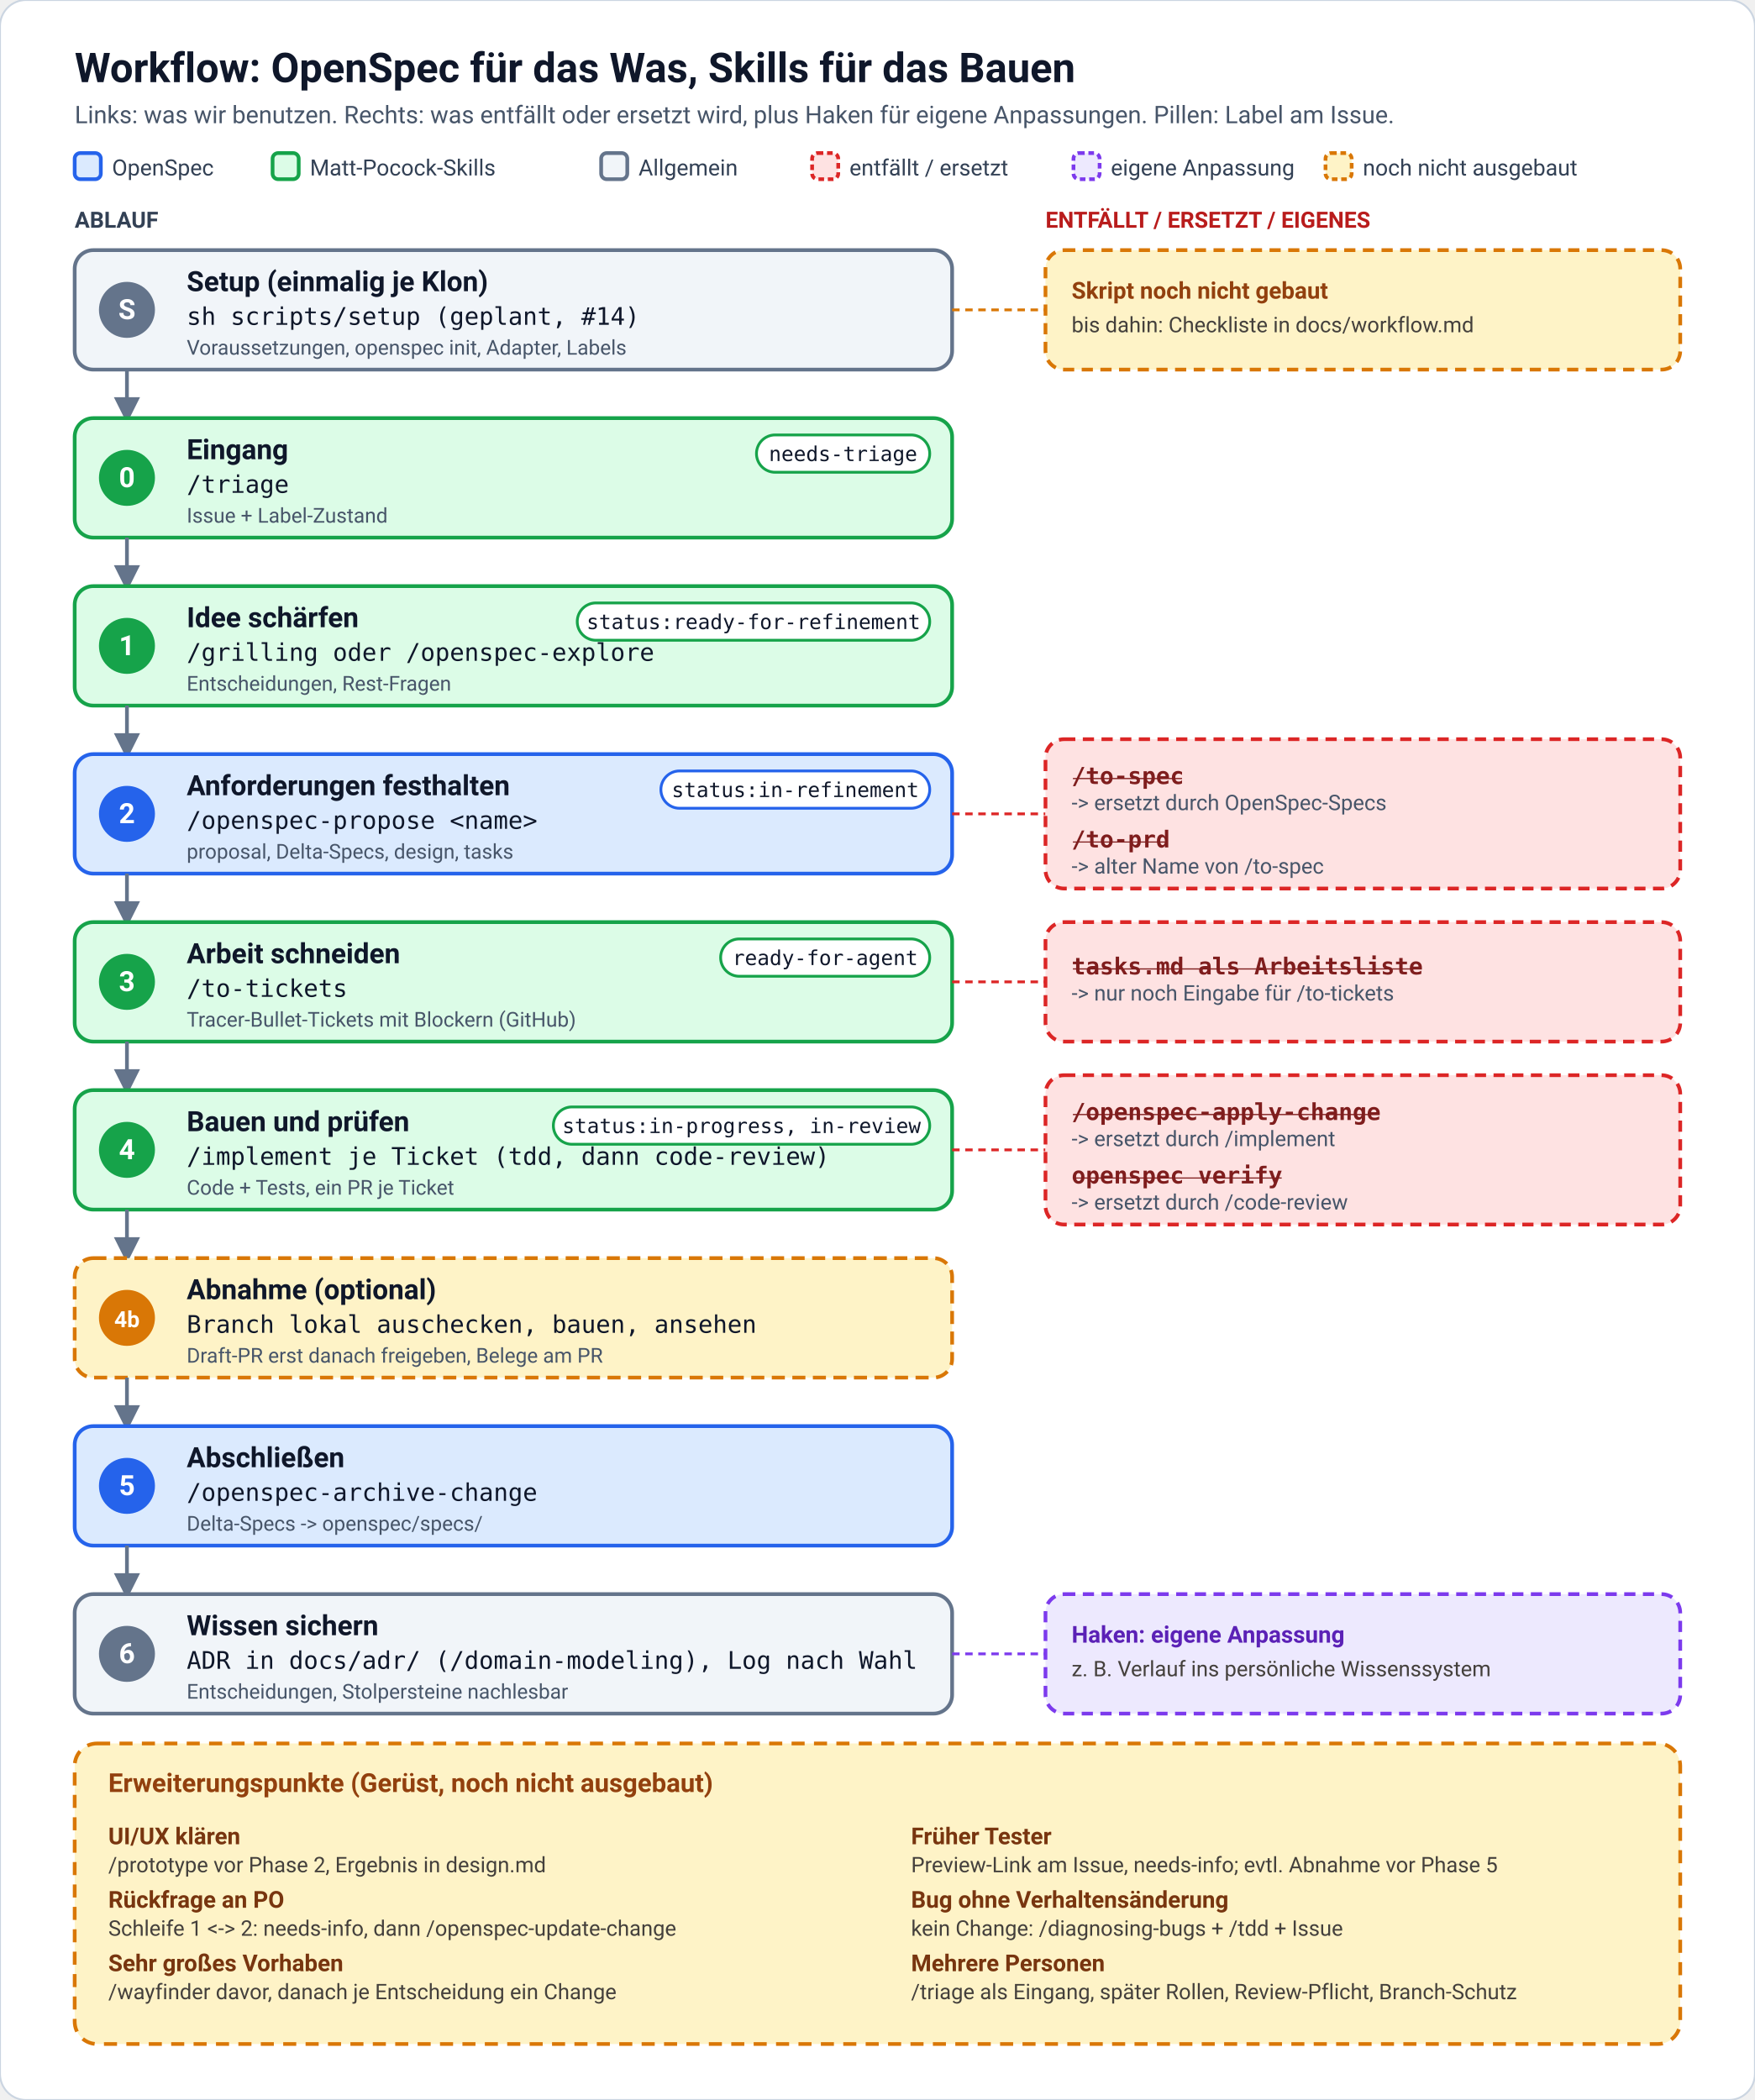
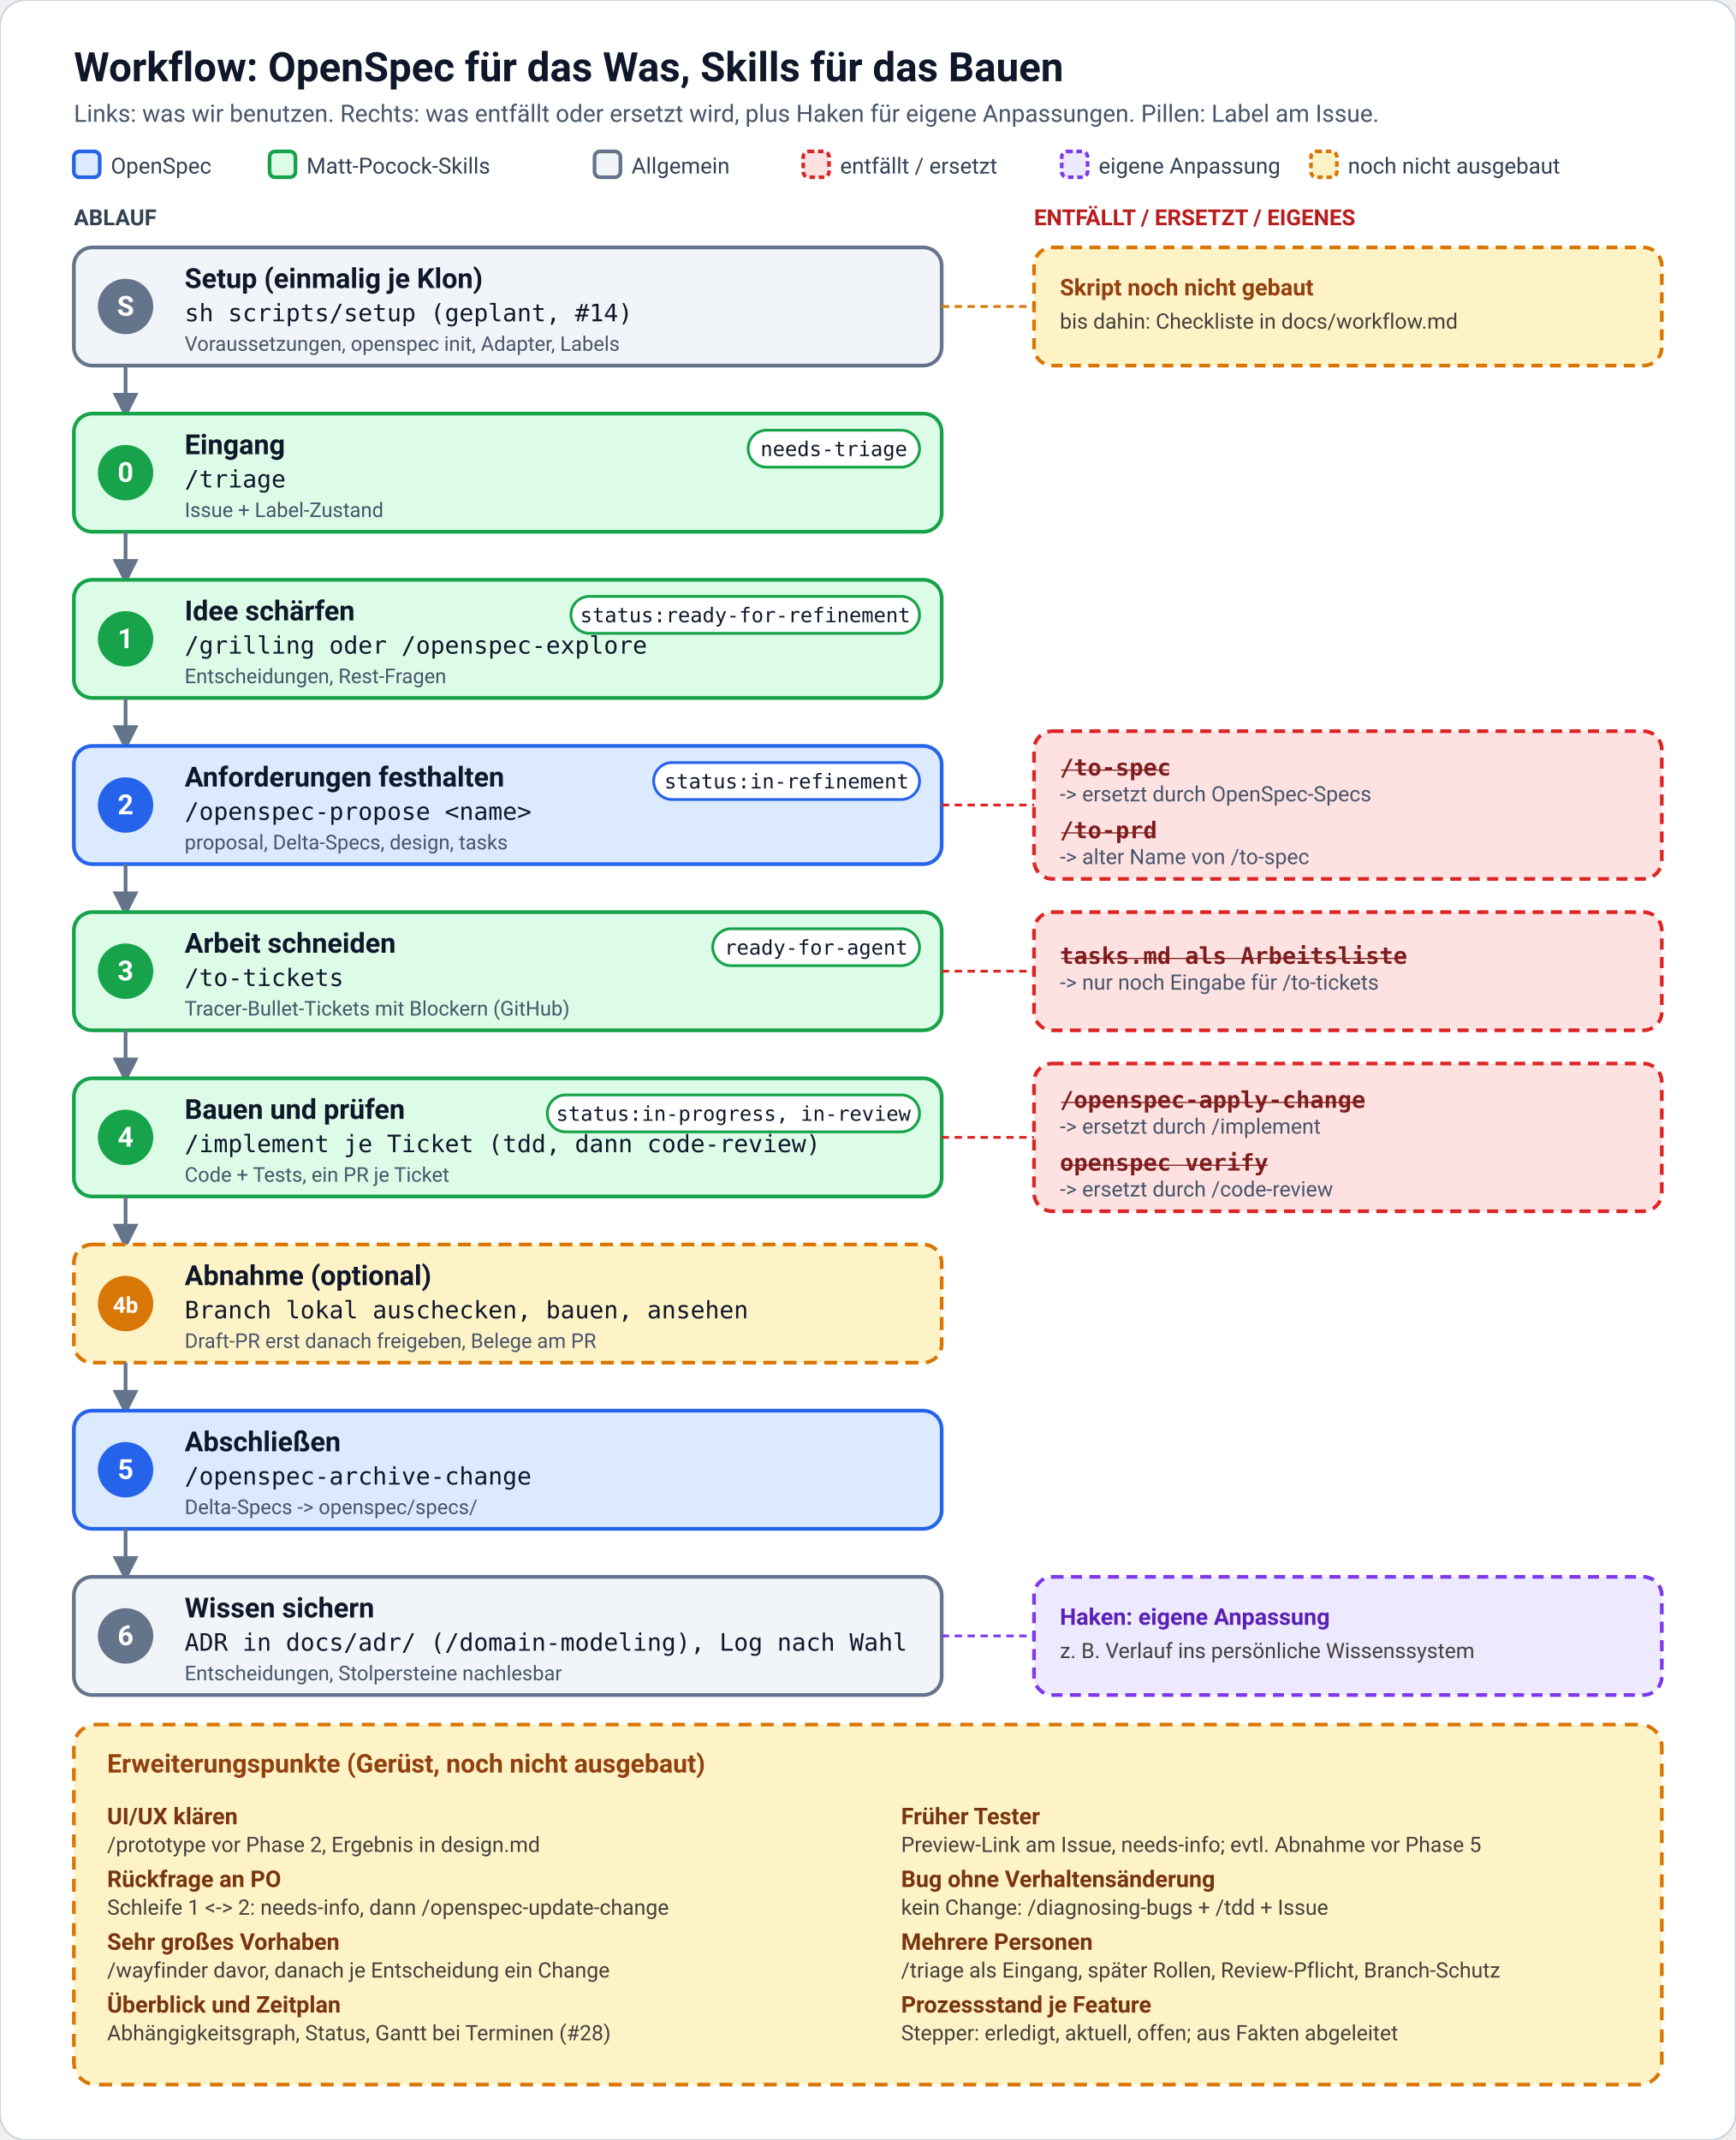
- <svg xmlns="http://www.w3.org/2000/svg" viewBox="0 0 940 1125" width="940" height="1125" font-family="system-ui,-apple-system,Segoe UI,Roboto,sans-serif" role="img" aria-label="Entwicklungs-Workflow mit OpenSpec, Matt-Pocock-Skills und GitHub">
+ <svg xmlns="http://www.w3.org/2000/svg" viewBox="0 0 940 1159" width="940" height="1159" font-family="system-ui,-apple-system,Segoe UI,Roboto,sans-serif" role="img" aria-label="Entwicklungs-Workflow mit OpenSpec, Matt-Pocock-Skills und GitHub">
  <defs>
    <marker id="a" viewBox="0 0 10 10" refX="8" refY="5" markerWidth="7" markerHeight="7" orient="auto">
      <path d="M0 0L10 5L0 10z" fill="#64748b" />
    </marker>
  </defs>
-   <rect width="940" height="1125" rx="14" fill="#ffffff" stroke="#cbd5e1" />
+   <rect width="940" height="1159" rx="14" fill="#ffffff" stroke="#cbd5e1" />
  <text x="40" y="44" font-size="22" font-weight="700" fill="#0f172a">Workflow: OpenSpec für das Was, Skills für das Bauen</text>
  <text x="40" y="66" font-size="13" fill="#475569">Links: was wir benutzen. Rechts: was entfällt oder ersetzt wird, plus Haken für eigene Anpassungen. Pillen: Label am Issue.</text>
  <rect x="40" y="82" width="14" height="14" rx="3" fill="#dbeafe" stroke="#2563eb" stroke-width="2" />
  <text x="60" y="94" font-size="12" fill="#334155">OpenSpec</text>
  <rect x="146" y="82" width="14" height="14" rx="3" fill="#dcfce7" stroke="#16a34a" stroke-width="2" />
  <text x="166" y="94" font-size="12" fill="#334155">Matt-Pocock-Skills</text>
  <rect x="322" y="82" width="14" height="14" rx="3" fill="#f1f5f9" stroke="#64748b" stroke-width="2" />
  <text x="342" y="94" font-size="12" fill="#334155">Allgemein</text>
  <rect x="435" y="82" width="14" height="14" rx="3" fill="#fee2e2" stroke="#dc2626" stroke-width="2" stroke-dasharray="3 2" />
  <text x="455" y="94" font-size="12" fill="#334155">entfällt / ersetzt</text>
  <rect x="575" y="82" width="14" height="14" rx="3" fill="#ede9fe" stroke="#7c3aed" stroke-width="2" stroke-dasharray="3 2" />
  <text x="595" y="94" font-size="12" fill="#334155">eigene Anpassung</text>
  <rect x="710" y="82" width="14" height="14" rx="3" fill="#fef3c7" stroke="#d97706" stroke-width="2" stroke-dasharray="3 2" />
  <text x="730" y="94" font-size="12" fill="#334155">noch nicht ausgebaut</text>
  <text x="560" y="122" font-size="12" font-weight="700" fill="#b91c1c">ENTFÄLLT / ERSETZT / EIGENES</text>
  <text x="40" y="122" font-size="12" font-weight="700" fill="#334155">ABLAUF</text>
  <rect x="40" y="134" width="470" height="64" rx="10" fill="#f1f5f9" stroke="#64748b" stroke-width="2" />
  <circle cx="68" cy="166.0" r="15" fill="#64748b" />
  <text x="68" y="171.0" text-anchor="middle" font-size="15" font-weight="700" fill="#fff">S</text>
  <text x="100" y="156" font-size="15" font-weight="700" fill="#0f172a">Setup (einmalig je Klon)</text>
  <text x="100" y="174" font-size="13" font-family="ui-monospace,SFMono-Regular,Menlo,monospace" fill="#0f172a">sh scripts/setup  (geplant, #14)</text>
  <text x="100" y="190" font-size="11" fill="#475569">Voraussetzungen, openspec init, Adapter, Labels</text>
  <line x1="68" y1="198" x2="68" y2="224" stroke="#64748b" stroke-width="2" marker-end="url(#a)" />
  <rect x="40" y="224" width="470" height="64" rx="10" fill="#dcfce7" stroke="#16a34a" stroke-width="2" />
  <circle cx="68" cy="256.0" r="15" fill="#16a34a" />
  <text x="68" y="261.0" text-anchor="middle" font-size="15" font-weight="700" fill="#fff">0</text>
  <text x="100" y="246" font-size="15" font-weight="700" fill="#0f172a">Eingang</text>
  <text x="100" y="264" font-size="13" font-family="ui-monospace,SFMono-Regular,Menlo,monospace" fill="#0f172a">/triage</text>
  <text x="100" y="280" font-size="11" fill="#475569">Issue + Label-Zustand</text>
  <rect x="405.2" y="233" width="92.8" height="20" rx="10" fill="#ffffff" stroke="#16a34a" stroke-width="1.5" />
  <text x="451.6" y="247" text-anchor="middle" font-size="11" font-family="ui-monospace,Menlo,monospace" fill="#0f172a">needs-triage</text>
  <line x1="68" y1="288" x2="68" y2="314" stroke="#64748b" stroke-width="2" marker-end="url(#a)" />
  <rect x="40" y="314" width="470" height="64" rx="10" fill="#dcfce7" stroke="#16a34a" stroke-width="2" />
  <circle cx="68" cy="346.0" r="15" fill="#16a34a" />
  <text x="68" y="351.0" text-anchor="middle" font-size="15" font-weight="700" fill="#fff">1</text>
  <text x="100" y="336" font-size="15" font-weight="700" fill="#0f172a">Idee schärfen</text>
  <text x="100" y="354" font-size="13" font-family="ui-monospace,SFMono-Regular,Menlo,monospace" fill="#0f172a">/grilling  oder  /openspec-explore</text>
  <text x="100" y="370" font-size="11" fill="#475569">Entscheidungen, Rest-Fragen</text>
  <rect x="309.2" y="323" width="188.8" height="20" rx="10" fill="#ffffff" stroke="#16a34a" stroke-width="1.5" />
  <text x="403.6" y="337" text-anchor="middle" font-size="11" font-family="ui-monospace,Menlo,monospace" fill="#0f172a">status:ready-for-refinement</text>
  <line x1="68" y1="378" x2="68" y2="404" stroke="#64748b" stroke-width="2" marker-end="url(#a)" />
  <rect x="40" y="404" width="470" height="64" rx="10" fill="#dbeafe" stroke="#2563eb" stroke-width="2" />
  <circle cx="68" cy="436.0" r="15" fill="#2563eb" />
  <text x="68" y="441.0" text-anchor="middle" font-size="15" font-weight="700" fill="#fff">2</text>
  <text x="100" y="426" font-size="15" font-weight="700" fill="#0f172a">Anforderungen festhalten</text>
  <text x="100" y="444" font-size="13" font-family="ui-monospace,SFMono-Regular,Menlo,monospace" fill="#0f172a">/openspec-propose &lt;name&gt;</text>
  <text x="100" y="460" font-size="11" fill="#475569">proposal, Delta-Specs, design, tasks</text>
  <rect x="354.0" y="413" width="144.0" height="20" rx="10" fill="#ffffff" stroke="#2563eb" stroke-width="1.5" />
  <text x="426.0" y="427" text-anchor="middle" font-size="11" font-family="ui-monospace,Menlo,monospace" fill="#0f172a">status:in-refinement</text>
  <line x1="68" y1="468" x2="68" y2="494" stroke="#64748b" stroke-width="2" marker-end="url(#a)" />
  <line x1="510" y1="436.0" x2="560" y2="436.0" stroke="#dc2626" stroke-width="1.5" stroke-dasharray="4 3" />
  <rect x="560" y="396.0" width="340" height="80" rx="10" fill="#fee2e2" stroke="#dc2626" stroke-width="2" stroke-dasharray="6 4" />
  <text x="574" y="420.0" font-size="12.5" fill="#7f1d1d">
    <tspan font-family="ui-monospace,Menlo,monospace" text-decoration="line-through" font-weight="700">/to-spec</tspan>
  </text>
  <text x="574" y="434.0" font-size="11.5" fill="#475569">-&gt; ersetzt durch OpenSpec-Specs</text>
  <text x="574" y="454.0" font-size="12.5" fill="#7f1d1d">
    <tspan font-family="ui-monospace,Menlo,monospace" text-decoration="line-through" font-weight="700">/to-prd</tspan>
  </text>
  <text x="574" y="468.0" font-size="11.5" fill="#475569">-&gt; alter Name von /to-spec</text>
  <rect x="40" y="494" width="470" height="64" rx="10" fill="#dcfce7" stroke="#16a34a" stroke-width="2" />
  <circle cx="68" cy="526.0" r="15" fill="#16a34a" />
  <text x="68" y="531.0" text-anchor="middle" font-size="15" font-weight="700" fill="#fff">3</text>
  <text x="100" y="516" font-size="15" font-weight="700" fill="#0f172a">Arbeit schneiden</text>
  <text x="100" y="534" font-size="13" font-family="ui-monospace,SFMono-Regular,Menlo,monospace" fill="#0f172a">/to-tickets</text>
  <text x="100" y="550" font-size="11" fill="#475569">Tracer-Bullet-Tickets mit Blockern (GitHub)</text>
  <rect x="386.0" y="503" width="112.0" height="20" rx="10" fill="#ffffff" stroke="#16a34a" stroke-width="1.5" />
  <text x="442.0" y="517" text-anchor="middle" font-size="11" font-family="ui-monospace,Menlo,monospace" fill="#0f172a">ready-for-agent</text>
  <line x1="68" y1="558" x2="68" y2="584" stroke="#64748b" stroke-width="2" marker-end="url(#a)" />
  <line x1="510" y1="526.0" x2="560" y2="526.0" stroke="#dc2626" stroke-width="1.5" stroke-dasharray="4 3" />
  <rect x="560" y="494.0" width="340" height="64" rx="10" fill="#fee2e2" stroke="#dc2626" stroke-width="2" stroke-dasharray="6 4" />
  <text x="574" y="522" font-size="12.5" fill="#7f1d1d">
    <tspan font-family="ui-monospace,Menlo,monospace" text-decoration="line-through" font-weight="700">tasks.md als Arbeitsliste</tspan>
  </text>
  <text x="574" y="536" font-size="11.5" fill="#475569">-&gt; nur noch Eingabe für /to-tickets</text>
  <rect x="40" y="584" width="470" height="64" rx="10" fill="#dcfce7" stroke="#16a34a" stroke-width="2" />
  <circle cx="68" cy="616.0" r="15" fill="#16a34a" />
  <text x="68" y="621.0" text-anchor="middle" font-size="15" font-weight="700" fill="#fff">4</text>
  <text x="100" y="606" font-size="15" font-weight="700" fill="#0f172a">Bauen und prüfen</text>
  <text x="100" y="624" font-size="13" font-family="ui-monospace,SFMono-Regular,Menlo,monospace" fill="#0f172a">/implement je Ticket  (tdd, dann code-review)</text>
  <text x="100" y="640" font-size="11" fill="#475569">Code + Tests, ein PR je Ticket</text>
  <rect x="296.4" y="593" width="201.6" height="20" rx="10" fill="#ffffff" stroke="#16a34a" stroke-width="1.5" />
  <text x="397.2" y="607" text-anchor="middle" font-size="11" font-family="ui-monospace,Menlo,monospace" fill="#0f172a">status:in-progress, in-review</text>
  <line x1="68" y1="648" x2="68" y2="674" stroke="#64748b" stroke-width="2" marker-end="url(#a)" />
  <line x1="510" y1="616.0" x2="560" y2="616.0" stroke="#dc2626" stroke-width="1.5" stroke-dasharray="4 3" />
  <rect x="560" y="576.0" width="340" height="80" rx="10" fill="#fee2e2" stroke="#dc2626" stroke-width="2" stroke-dasharray="6 4" />
  <text x="574" y="600.0" font-size="12.5" fill="#7f1d1d">
    <tspan font-family="ui-monospace,Menlo,monospace" text-decoration="line-through" font-weight="700">/openspec-apply-change</tspan>
  </text>
  <text x="574" y="614.0" font-size="11.5" fill="#475569">-&gt; ersetzt durch /implement</text>
  <text x="574" y="634.0" font-size="12.5" fill="#7f1d1d">
    <tspan font-family="ui-monospace,Menlo,monospace" text-decoration="line-through" font-weight="700">openspec verify</tspan>
  </text>
  <text x="574" y="648.0" font-size="11.5" fill="#475569">-&gt; ersetzt durch /code-review</text>
  <rect x="40" y="674" width="470" height="64" rx="10" fill="#fef3c7" stroke="#d97706" stroke-width="2" stroke-dasharray="7 4" />
  <circle cx="68" cy="706.0" r="15" fill="#d97706" />
  <text x="68" y="711.0" text-anchor="middle" font-size="12" font-weight="700" fill="#fff">4b</text>
  <text x="100" y="696" font-size="15" font-weight="700" fill="#0f172a">Abnahme (optional)</text>
  <text x="100" y="714" font-size="13" font-family="ui-monospace,SFMono-Regular,Menlo,monospace" fill="#0f172a">Branch lokal auschecken, bauen, ansehen</text>
  <text x="100" y="730" font-size="11" fill="#475569">Draft-PR erst danach freigeben, Belege am PR</text>
  <line x1="68" y1="738" x2="68" y2="764" stroke="#64748b" stroke-width="2" marker-end="url(#a)" />
  <rect x="40" y="764" width="470" height="64" rx="10" fill="#dbeafe" stroke="#2563eb" stroke-width="2" />
  <circle cx="68" cy="796.0" r="15" fill="#2563eb" />
  <text x="68" y="801.0" text-anchor="middle" font-size="15" font-weight="700" fill="#fff">5</text>
  <text x="100" y="786" font-size="15" font-weight="700" fill="#0f172a">Abschließen</text>
  <text x="100" y="804" font-size="13" font-family="ui-monospace,SFMono-Regular,Menlo,monospace" fill="#0f172a">/openspec-archive-change</text>
  <text x="100" y="820" font-size="11" fill="#475569">Delta-Specs -&gt; openspec/specs/</text>
  <line x1="68" y1="828" x2="68" y2="854" stroke="#64748b" stroke-width="2" marker-end="url(#a)" />
  <rect x="40" y="854" width="470" height="64" rx="10" fill="#f1f5f9" stroke="#64748b" stroke-width="2" />
  <circle cx="68" cy="886.0" r="15" fill="#64748b" />
  <text x="68" y="891.0" text-anchor="middle" font-size="15" font-weight="700" fill="#fff">6</text>
  <text x="100" y="876" font-size="15" font-weight="700" fill="#0f172a">Wissen sichern</text>
  <text x="100" y="894" font-size="13" font-family="ui-monospace,SFMono-Regular,Menlo,monospace" fill="#0f172a">ADR in docs/adr/ (/domain-modeling), Log nach Wahl</text>
  <text x="100" y="910" font-size="11" fill="#475569">Entscheidungen, Stolpersteine nachlesbar</text>
  <line x1="510" y1="886.0" x2="560" y2="886.0" stroke="#7c3aed" stroke-width="1.5" stroke-dasharray="4 3" />
  <rect x="560" y="854" width="340" height="64" rx="10" fill="#ede9fe" stroke="#7c3aed" stroke-width="2" stroke-dasharray="6 4" />
  <text x="574" y="880" font-size="12.5" font-weight="700" fill="#5b21b6">Haken: eigene Anpassung</text>
  <text x="574" y="898" font-size="11.5" fill="#44403c">z. B. Verlauf ins persönliche Wissenssystem</text>
  <line x1="510" y1="166.0" x2="560" y2="166.0" stroke="#d97706" stroke-width="1.5" stroke-dasharray="4 3" />
  <rect x="560" y="134" width="340" height="64" rx="10" fill="#fef3c7" stroke="#d97706" stroke-width="2" stroke-dasharray="6 4" />
  <text x="574" y="160" font-size="12.5" font-weight="700" fill="#92400e">Skript noch nicht gebaut</text>
  <text x="574" y="178" font-size="11.5" fill="#44403c">bis dahin: Checkliste in docs/workflow.md</text>
-   <rect x="40" y="934" width="860" height="161" rx="12" fill="#fef3c7" stroke="#d97706" stroke-width="2" stroke-dasharray="7 5" />
+   <rect x="40" y="934" width="860" height="195" rx="12" fill="#fef3c7" stroke="#d97706" stroke-width="2" stroke-dasharray="7 5" />
  <text x="58" y="960" font-size="14" font-weight="700" fill="#92400e">Erweiterungspunkte (Gerüst, noch nicht ausgebaut)</text>
  <text x="58" y="988" font-size="12.5" font-weight="700" fill="#78350f">UI/UX klären</text>
  <text x="58" y="1003" font-size="11.5" fill="#44403c">/prototype vor Phase 2, Ergebnis in design.md</text>
  <text x="488" y="988" font-size="12.5" font-weight="700" fill="#78350f">Früher Tester</text>
  <text x="488" y="1003" font-size="11.5" fill="#44403c">Preview-Link am Issue, needs-info; evtl. Abnahme vor Phase 5</text>
  <text x="58" y="1022" font-size="12.5" font-weight="700" fill="#78350f">Rückfrage an PO</text>
  <text x="58" y="1037" font-size="11.5" fill="#44403c">Schleife 1 &lt;-&gt; 2: needs-info, dann /openspec-update-change</text>
  <text x="488" y="1022" font-size="12.5" font-weight="700" fill="#78350f">Bug ohne Verhaltensänderung</text>
  <text x="488" y="1037" font-size="11.5" fill="#44403c">kein Change: /diagnosing-bugs + /tdd + Issue</text>
  <text x="58" y="1056" font-size="12.5" font-weight="700" fill="#78350f">Sehr großes Vorhaben</text>
  <text x="58" y="1071" font-size="11.5" fill="#44403c">/wayfinder davor, danach je Entscheidung ein Change</text>
  <text x="488" y="1056" font-size="12.5" font-weight="700" fill="#78350f">Mehrere Personen</text>
  <text x="488" y="1071" font-size="11.5" fill="#44403c">/triage als Eingang, später Rollen, Review-Pflicht, Branch-Schutz</text>
+   <text x="58" y="1090" font-size="12.5" font-weight="700" fill="#78350f">Überblick und Zeitplan</text>
+   <text x="58" y="1105" font-size="11.5" fill="#44403c">Abhängigkeitsgraph, Status, Gantt bei Terminen (#28)</text>
+   <text x="488" y="1090" font-size="12.5" font-weight="700" fill="#78350f">Prozessstand je Feature</text>
+   <text x="488" y="1105" font-size="11.5" fill="#44403c">Stepper: erledigt, aktuell, offen; aus Fakten abgeleitet</text>
</svg>
